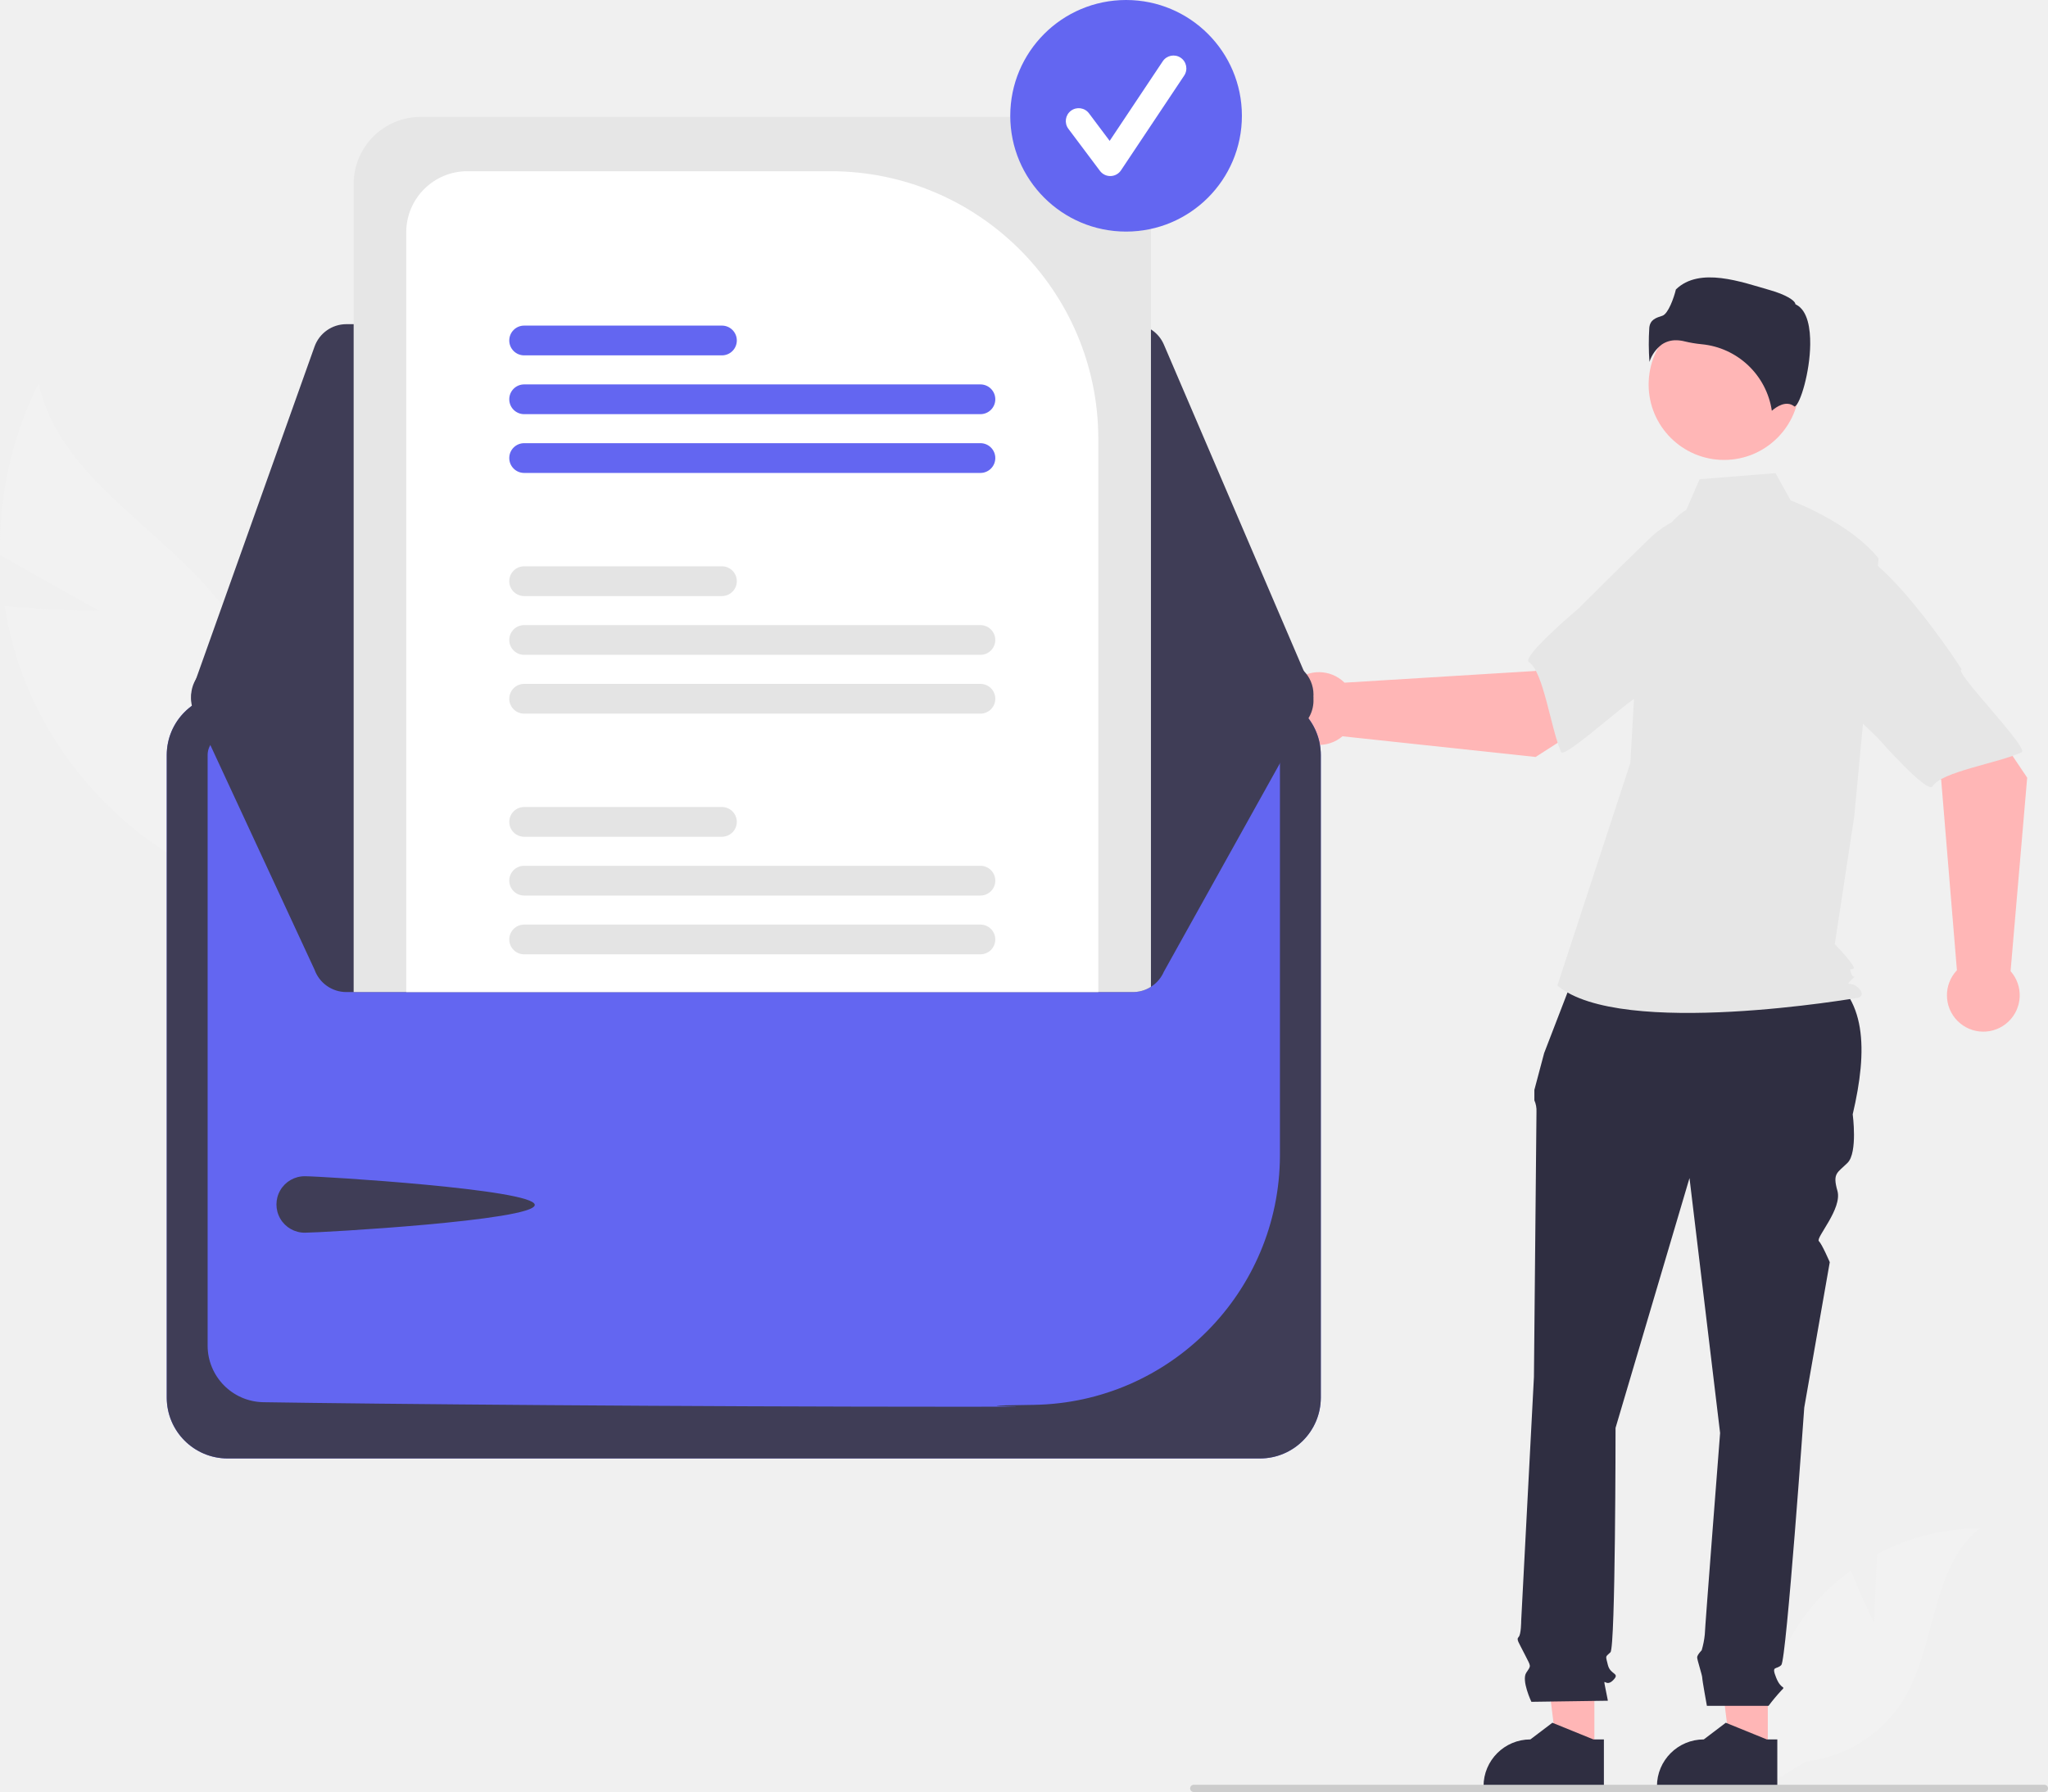
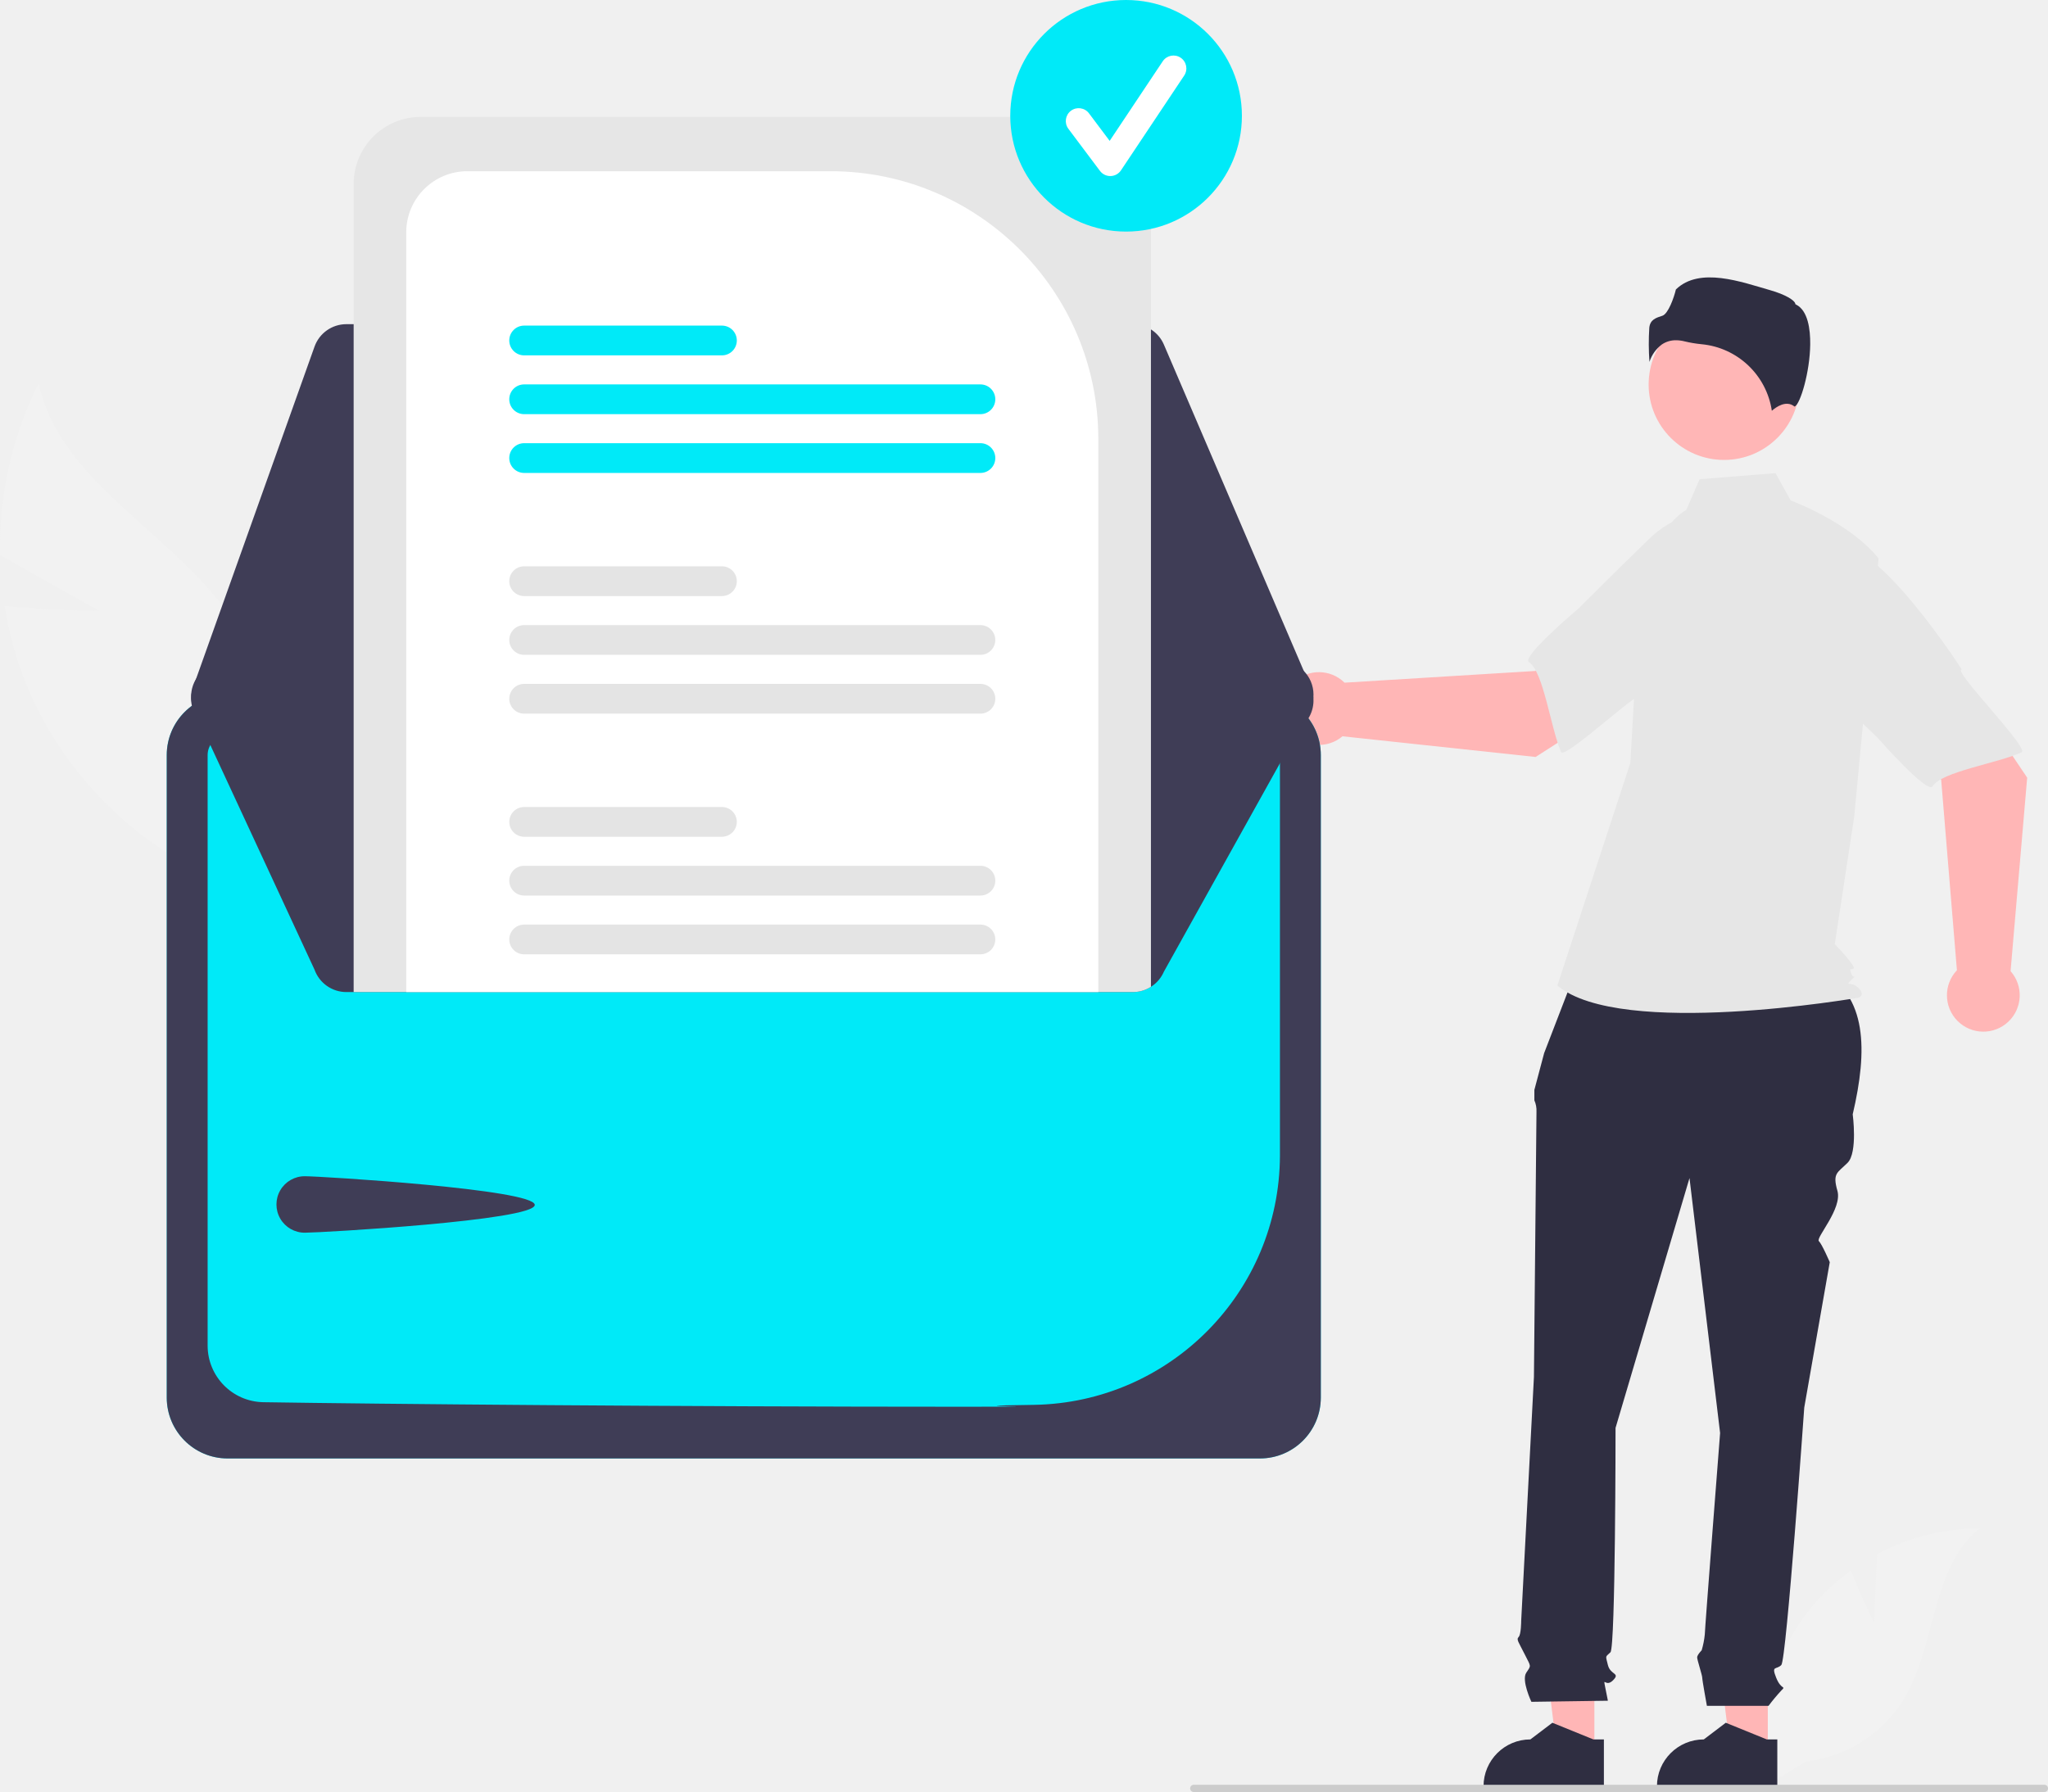
<svg xmlns="http://www.w3.org/2000/svg" viewBox="0 0 674.818 590.599">
-   <path d="m32.561 201.258-32.538-18.328a120.491 120.491 0 0 1 12.685-56.57c7.501 34.05 46.98 50.25 65.196 79.978a72.476 72.476 0 0 1 5.884 62.544l2.14 26.4a121.447 121.447 0 0 1 -76.248-67.279 117.31 117.31 0 0 1 -8.138-28.282c15.17 1.615 31.02 1.536 31.02 1.536zm584.926 333.412.998-22.434a72.455 72.455 0 0 1 33.795-8.555c-16.231 13.27-14.203 38.851-25.207 56.697a43.582 43.582 0 0 1 -31.96 20.14l-13.582 8.316a73.03 73.03 0 0 1 15.392-59.179 70.543 70.543 0 0 1 12.965-12.046c3.253 8.578 7.599 17.061 7.599 17.061z" fill="#f2f2f2" />
+   <path d="M32.561 201.258.023 182.93a120.491 120.491 0 0 1 12.685-56.57c7.501 34.05 46.98 50.25 65.196 79.978a72.476 72.476 0 0 1 5.884 62.544l2.14 26.4A121.447 121.447 0 0 1 9.68 228.003a117.31 117.31 0 0 1-8.138-28.282c15.17 1.615 31.02 1.536 31.02 1.536zM617.487 534.67l.998-22.434a72.455 72.455 0 0 1 33.795-8.555c-16.231 13.27-14.203 38.851-25.207 56.697a43.582 43.582 0 0 1-31.96 20.14l-13.582 8.316a73.03 73.03 0 0 1 15.392-59.179 70.543 70.543 0 0 1 12.965-12.046c3.253 8.578 7.599 17.061 7.599 17.061z" fill="#f2f2f2" />
  <path d="m582.489 577.289-12.3-.001-5.851-47.44 18.153.001z" fill="#ffb6b6" />
  <path d="m585.625 589.211-39.658-.001v-.502a15.437 15.437 0 0 1 15.436-15.436h.001l7.244-5.495 13.516 5.496h3.462z" fill="#2f2e41" />
  <path d="m525.348 577.289-12.299-.001-5.851-47.44 18.153.001z" fill="#ffb6b6" />
-   <path d="m528.485 589.211-39.658-.001v-.502a15.437 15.437 0 0 1 15.436-15.436h.001l7.244-5.495 13.516 5.496h3.462zm-8.46-271.281 80 2c15.193 8.253 15.424 26.114 10.446 47.32 0 0 1.68 12.605-1.68 15.966s-5.043 3.361-3.362 9.243-7.199 15.49-6.12 16.568 3.6 6.96 3.6 6.96l-8.404 47.898s-5.882 83.19-7.563 84.87-3.36 0-1.68 4.201 3.361 2.521 1.68 4.202a61.888 61.888 0 0 0 -4.201 5.042h-20.316s-1.532-8.403-1.532-9.244-1.68-5.882-1.68-6.722 1.485-2.326 1.485-2.326a27.645 27.645 0 0 0 1.035-5.237c0-1.68 5.042-66.383 5.042-66.383l-10.083-84.03-24.369 82.35s0 72.265-1.68 73.945-1.681.84-.84 4.202 4.2 2.52 1.68 5.042-3.361-1.681-2.521 2.52l.84 4.202-25.209.36s-3.361-7.082-1.68-9.603 1.58-1.833-.471-5.958-2.89-4.966-2.05-5.806.84-5.31.84-5.31l4.201-80.4s.84-84.871.84-87.392a8.382 8.382 0 0 0 -.697-3.78v-3.422l3.219-12.125z" fill="#2f2e41" />
+   <path d="m528.485 589.211-39.658-.001v-.502a15.437 15.437 0 0 1 15.436-15.436h.001l7.244-5.495 13.516 5.496h3.462zm-8.46-271.281 80 2c15.193 8.253 15.424 26.114 10.446 47.32 0 0 1.68 12.605-1.68 15.966s-5.043 3.361-3.362 9.243-7.199 15.49-6.12 16.568 3.6 6.96 3.6 6.96l-8.404 47.898s-5.882 83.19-7.563 84.87-3.36 0-1.68 4.201 3.361 2.521 1.68 4.202a61.888 61.888 0 0 0-4.201 5.042h-20.316s-1.532-8.403-1.532-9.244-1.68-5.882-1.68-6.722 1.485-2.326 1.485-2.326a27.645 27.645 0 0 0 1.035-5.237c0-1.68 5.042-66.383 5.042-66.383l-10.083-84.03-24.369 82.35s0 72.265-1.68 73.945-1.681.84-.84 4.202 4.2 2.52 1.68 5.042-3.361-1.681-2.521 2.52l.84 4.202-25.209.36s-3.361-7.082-1.68-9.603 1.58-1.833-.471-5.958-2.89-4.966-2.05-5.806.84-5.31.84-5.31l4.201-80.4s.84-84.871.84-87.392a8.382 8.382 0 0 0-.697-3.78v-3.422l3.219-12.125z" fill="#2f2e41" />
  <circle cx="568.082" cy="126.726" fill="#ffb6b6" r="24.856" />
-   <path d="m555.653 168.011c-5.355 3.184-8.558 9.033-10.397 14.985a142.008 142.008 0 0 0 -6.102 33.93l-1.942 34.475-24.055 73.407c20.847 17.64 99.21 4.01 99.21 4.01s2.405-.802 0-3.208-4.748-.274-2.342-2.68.747.275-.055-2.13 0-.803.802-1.605-6.207-8.018-6.207-8.018l6.414-42.136 8.018-84.993c-9.622-12.028-28.972-19.118-28.972-19.118l-5-9-25 2z" fill="#e6e6e6" />
-   <path d="m552.244 112.139a11.746 11.746 0 0 1 2.85.374 40.565 40.565 0 0 0 5.58.935 25.852 25.852 0 0 1 23.147 21.928c1.445-1.26 4.731-3.576 7.425-1.423.041.034.065.052.16.007 1.789-.849 4.965-11.295 5.061-20.493.05-4.882-.718-11.115-4.666-13.09l-.208-.104-.055-.226c-.263-1.098-3.21-2.972-8.333-4.431-9.308-2.652-23.184-7.817-30.997-.215-.592 2.562-2.515 8.046-4.459 8.667-2.152.688-4.01 1.282-4.303 3.922a80.91 80.91 0 0 0 .053 11.279 11.52 11.52 0 0 1 4.093-5.748 8.111 8.111 0 0 1 4.652-1.382z" fill="#2f2e41" />
-   <path d="m505.98 249.481 40.602-26.003-20.45-27.185-20.194 24.84-62.918 3.859a11.991 11.991 0 1 0 -.672 17.67z" fill="#ffb6b6" />
-   <path d="m584.268 187.182c2.356 14.262-42.146 41.496-42.146 41.496 0-3.348-26.562 21.923-27.76 19.147-3.408-7.89-5.804-26.579-10.565-29.57-2.723-1.71 16.4-17.78 16.4-17.78s10.009-10.085 23.144-22.804a30.644 30.644 0 0 1 28.382-8.296s10.188 3.546 12.545 17.807z" fill="#e6e6e6" />
-   <path d="m667.957 256.307-26.857-40.043-26.746 21.021 25.262 19.663 5.19 62.823a11.991 11.991 0 1 0 17.681.297z" fill="#ffb6b6" />
-   <path d="m604.015 179.355c14.208-2.658 42.378 41.258 42.378 41.258-3.347.071 22.481 26.091 19.73 27.349-7.816 3.574-26.45 6.365-29.339 11.188-1.653 2.759-18.124-16.019-18.124-16.019s-10.294-9.794-23.288-22.657a30.644 30.644 0 0 1 -8.895-28.2s3.329-10.26 17.538-12.919z" fill="#e6e6e6" />
-   <path d="m674.818 589.409a1.186 1.186 0 0 1 -1.19 1.19h-280.29a1.19 1.19 0 1 1 0-2.38h280.29a1.187 1.187 0 0 1 1.19 1.19z" fill="#ccc" />
-   <path d="m415.162 228.792h-340.17a20.068 20.068 0 0 0 -20.046 20.046v211.788a20.069 20.069 0 0 0 20.046 20.046h340.17a20.069 20.069 0 0 0 20.046-20.046v-211.788a20.068 20.068 0 0 0 -20.046-20.046z" fill="#6366f1" />
+   <path d="M555.653 168.011c-5.355 3.184-8.558 9.033-10.397 14.985a142.008 142.008 0 0 0-6.102 33.93l-1.942 34.475-24.055 73.407c20.847 17.64 99.21 4.01 99.21 4.01s2.405-.802 0-3.208-4.748-.274-2.342-2.68.747.275-.055-2.13 0-.803.802-1.605-6.207-8.018-6.207-8.018l6.414-42.136 8.018-84.993c-9.622-12.028-28.972-19.118-28.972-19.118l-5-9-25 2z" fill="#e6e6e6" />
+   <path d="M552.244 112.139a11.746 11.746 0 0 1 2.85.374 40.565 40.565 0 0 0 5.58.935 25.852 25.852 0 0 1 23.147 21.928c1.445-1.26 4.731-3.576 7.425-1.423.041.034.065.052.16.007 1.789-.849 4.965-11.295 5.061-20.493.05-4.882-.718-11.115-4.666-13.09l-.208-.104-.055-.226c-.263-1.098-3.21-2.972-8.333-4.431-9.308-2.652-23.184-7.817-30.997-.215-.592 2.562-2.515 8.046-4.459 8.667-2.152.688-4.01 1.282-4.303 3.922a80.91 80.91 0 0 0 .053 11.279 11.52 11.52 0 0 1 4.093-5.748 8.111 8.111 0 0 1 4.652-1.382z" fill="#2f2e41" />
+   <path d="m505.98 249.481 40.602-26.003-20.45-27.185-20.194 24.84-62.918 3.859a11.991 11.991 0 1 0-.672 17.67z" fill="#ffb6b6" />
+   <path d="M584.268 187.182c2.356 14.262-42.146 41.496-42.146 41.496 0-3.348-26.562 21.923-27.76 19.147-3.408-7.89-5.804-26.579-10.565-29.57-2.723-1.71 16.4-17.78 16.4-17.78s10.009-10.085 23.144-22.804a30.644 30.644 0 0 1 28.382-8.296s10.188 3.546 12.545 17.807z" fill="#e6e6e6" />
+   <path d="M667.957 256.307 641.1 216.264l-26.746 21.021 25.262 19.663 5.19 62.823a11.991 11.991 0 1 0 17.681.297z" fill="#ffb6b6" />
+   <path d="M604.015 179.355c14.208-2.658 42.378 41.258 42.378 41.258-3.347.071 22.481 26.091 19.73 27.349-7.816 3.574-26.45 6.365-29.339 11.188-1.653 2.759-18.124-16.019-18.124-16.019s-10.294-9.794-23.288-22.657a30.644 30.644 0 0 1-8.895-28.2s3.329-10.26 17.538-12.919z" fill="#e6e6e6" />
+   <path d="M674.818 589.409a1.186 1.186 0 0 1-1.19 1.19h-280.29a1.19 1.19 0 1 1 0-2.38h280.29a1.187 1.187 0 0 1 1.19 1.19z" fill="#ccc" />
+   <path d="M415.162 228.792H74.992a20.068 20.068 0 0 0-20.046 20.046v211.788a20.069 20.069 0 0 0 20.046 20.046h340.17a20.069 20.069 0 0 0 20.046-20.046V248.838a20.068 20.068 0 0 0-20.046-20.046z" fill="#00EAF8" />
  <g fill="#3f3d56">
-     <path d="m415.162 228.792h-340.17a20.068 20.068 0 0 0 -20.046 20.046v211.788a20.069 20.069 0 0 0 20.046 20.046h340.17a20.069 20.069 0 0 0 20.046-20.046v-211.788a20.068 20.068 0 0 0 -20.046-20.046zm6.578 152.13a82.406 82.406 0 0 1 -81.018 82.084c-34.517.45 19.097.624-22.532.624-95.193 0-194.452-.91-231.487-1.499a18.675 18.675 0 0 1 -18.29-18.599v-194.678a6.6 6.6 0 0 1 6.577-6.594h340.158a6.6 6.6 0 0 1 6.592 6.576z" />
-     <path d="m373.287 106.838h-259.173a11.139 11.139 0 0 0 -10.471 7.384l-40.028 112.3a11.117 11.117 0 0 0 10.455 14.848l347.595.617h.015a11.116 11.116 0 0 0 10.218-15.495l-.606.26.606-.26-48.393-112.917a11.103 11.103 0 0 0 -10.218-6.737z" />
-     <path d="m432.798 228.93a11.146 11.146 0 0 1 -.9 4.38l-48.39 86.92a11.147 11.147 0 0 1 -10.22 6.73h-259.17a11.147 11.147 0 0 1 -10.48-7.38l-40.02-86.3a11.11 11.11 0 0 1 6.74-14.2 10.937 10.937 0 0 1 3.71-.65l42.46-.08 17.33-.03 228.04-.4 17.34-.03 42.43-.08h.01a11.122 11.122 0 0 1 11.12 11.12zm-332.304 158.728c5.139 0 75.714 4.313 75.714 9.452s-70.575 9.159-75.714 9.159a9.306 9.306 0 1 1 0-18.611z" />
+     <path d="M415.162 228.792H74.992a20.068 20.068 0 0 0-20.046 20.046v211.788a20.069 20.069 0 0 0 20.046 20.046h340.17a20.069 20.069 0 0 0 20.046-20.046V248.838a20.068 20.068 0 0 0-20.046-20.046zm6.578 152.13a82.406 82.406 0 0 1-81.018 82.084c-34.517.45 19.097.624-22.532.624-95.193 0-194.452-.91-231.487-1.499a18.675 18.675 0 0 1-18.29-18.599V248.854a6.6 6.6 0 0 1 6.577-6.594h340.158a6.6 6.6 0 0 1 6.592 6.576z" />
+     <path d="M373.287 106.838H114.114a11.139 11.139 0 0 0-10.471 7.384l-40.028 112.3A11.117 11.117 0 0 0 74.07 241.37l347.595.617h.015a11.116 11.116 0 0 0 10.218-15.495l-.606.26.606-.26-48.393-112.917a11.103 11.103 0 0 0-10.218-6.737z" />
+     <path d="M432.798 228.93a11.146 11.146 0 0 1-.9 4.38l-48.39 86.92a11.147 11.147 0 0 1-10.22 6.73h-259.17a11.147 11.147 0 0 1-10.48-7.38l-40.02-86.3a11.11 11.11 0 0 1 6.74-14.2 10.937 10.937 0 0 1 3.71-.65l42.46-.08 17.33-.03 228.04-.4 17.34-.03 42.43-.08h.01a11.122 11.122 0 0 1 11.12 11.12zM100.494 387.658c5.139 0 75.714 4.313 75.714 9.452s-70.575 9.159-75.714 9.159a9.306 9.306 0 1 1 0-18.611z" />
  </g>
-   <path d="m357.148 38.52h-218.53a22.116 22.116 0 0 0 -22.09 22.09v266.35h256.76a10.977 10.977 0 0 0 5.95-1.73v-264.62a22.116 22.116 0 0 0 -22.09-22.09z" fill="#e6e6e6" />
-   <path d="m273.738 56.43h-119.76a20.14 20.14 0 0 0 -20.12 20.11v250.42h228.04v-182.37a88.262 88.262 0 0 0 -88.16-88.16z" fill="#fff" />
-   <path d="m323.048 304.72h-150.34a4.9 4.9 0 1 0 0 9.8h150.34a4.9 4.9 0 1 0 0-9.8zm0-19.38h-150.34a4.905 4.905 0 0 0 0 9.81h150.34a4.905 4.905 0 1 0 0-9.81zm-85.17-19.37h-65.17a4.9 4.9 0 1 0 0 9.8h65.17a4.9 4.9 0 1 0 0-9.8zm85.17-40.58h-150.34a4.905 4.905 0 0 0 0 9.81h150.34a4.905 4.905 0 1 0 0-9.81zm0-19.37h-150.34a4.9 4.9 0 1 0 0 9.8h150.34a4.9 4.9 0 1 0 0-9.8zm-85.17-19.38h-65.17a4.905 4.905 0 0 0 0 9.81h65.17a4.905 4.905 0 1 0 0-9.81z" fill="#e4e4e4" />
-   <path d="m323.048 146.06h-150.34a4.905 4.905 0 0 0 0 9.81h150.34a4.905 4.905 0 1 0 0-9.81zm0-19.37h-150.34a4.905 4.905 0 0 0 0 9.81h150.34a4.905 4.905 0 1 0 0-9.81zm-85.17-19.38h-65.17a4.905 4.905 0 0 0 0 9.81h65.17a4.905 4.905 0 1 0 0-9.81z" fill="#6366f1" />
-   <circle cx="371.045" cy="38.163" fill="#6366f1" r="38.163" />
-   <path d="m365.839 58.025a4.244 4.244 0 0 1 -3.396-1.699l-10.413-13.882a4.245 4.245 0 1 1 6.793-5.093l6.811 9.08 17.495-26.24a4.245 4.245 0 1 1 7.064 4.71l-20.823 31.232a4.247 4.247 0 0 1 -3.414 1.89h-.118z" fill="#fff" />
+   <path d="M357.148 38.52h-218.53a22.116 22.116 0 0 0-22.09 22.09v266.35h256.76a10.977 10.977 0 0 0 5.95-1.73V60.61a22.116 22.116 0 0 0-22.09-22.09z" fill="#e6e6e6" />
+   <path d="M273.738 56.43h-119.76a20.14 20.14 0 0 0-20.12 20.11v250.42h228.04V144.59a88.262 88.262 0 0 0-88.16-88.16z" fill="#fff" />
+   <path d="M323.048 304.72h-150.34a4.9 4.9 0 1 0 0 9.8h150.34a4.9 4.9 0 1 0 0-9.8zm0-19.38h-150.34a4.905 4.905 0 0 0 0 9.81h150.34a4.905 4.905 0 1 0 0-9.81zm-85.17-19.37h-65.17a4.9 4.9 0 1 0 0 9.8h65.17a4.9 4.9 0 1 0 0-9.8zm85.17-40.58h-150.34a4.905 4.905 0 0 0 0 9.81h150.34a4.905 4.905 0 1 0 0-9.81zm0-19.37h-150.34a4.9 4.9 0 1 0 0 9.8h150.34a4.9 4.9 0 1 0 0-9.8zm-85.17-19.38h-65.17a4.905 4.905 0 0 0 0 9.81h65.17a4.905 4.905 0 1 0 0-9.81z" fill="#e4e4e4" />
+   <path d="M323.048 146.06h-150.34a4.905 4.905 0 0 0 0 9.81h150.34a4.905 4.905 0 1 0 0-9.81zm0-19.37h-150.34a4.905 4.905 0 0 0 0 9.81h150.34a4.905 4.905 0 1 0 0-9.81zm-85.17-19.38h-65.17a4.905 4.905 0 0 0 0 9.81h65.17a4.905 4.905 0 1 0 0-9.81z" fill="#00EAF8" />
+   <circle cx="371.045" cy="38.163" fill="#00EAF8" r="38.163" />
+   <path d="M365.839 58.025a4.244 4.244 0 0 1-3.396-1.699L352.03 42.444a4.245 4.245 0 1 1 6.793-5.093l6.811 9.08 17.495-26.24a4.245 4.245 0 1 1 7.064 4.71L369.37 56.133a4.247 4.247 0 0 1-3.414 1.89h-.118z" fill="#fff" />
</svg>
